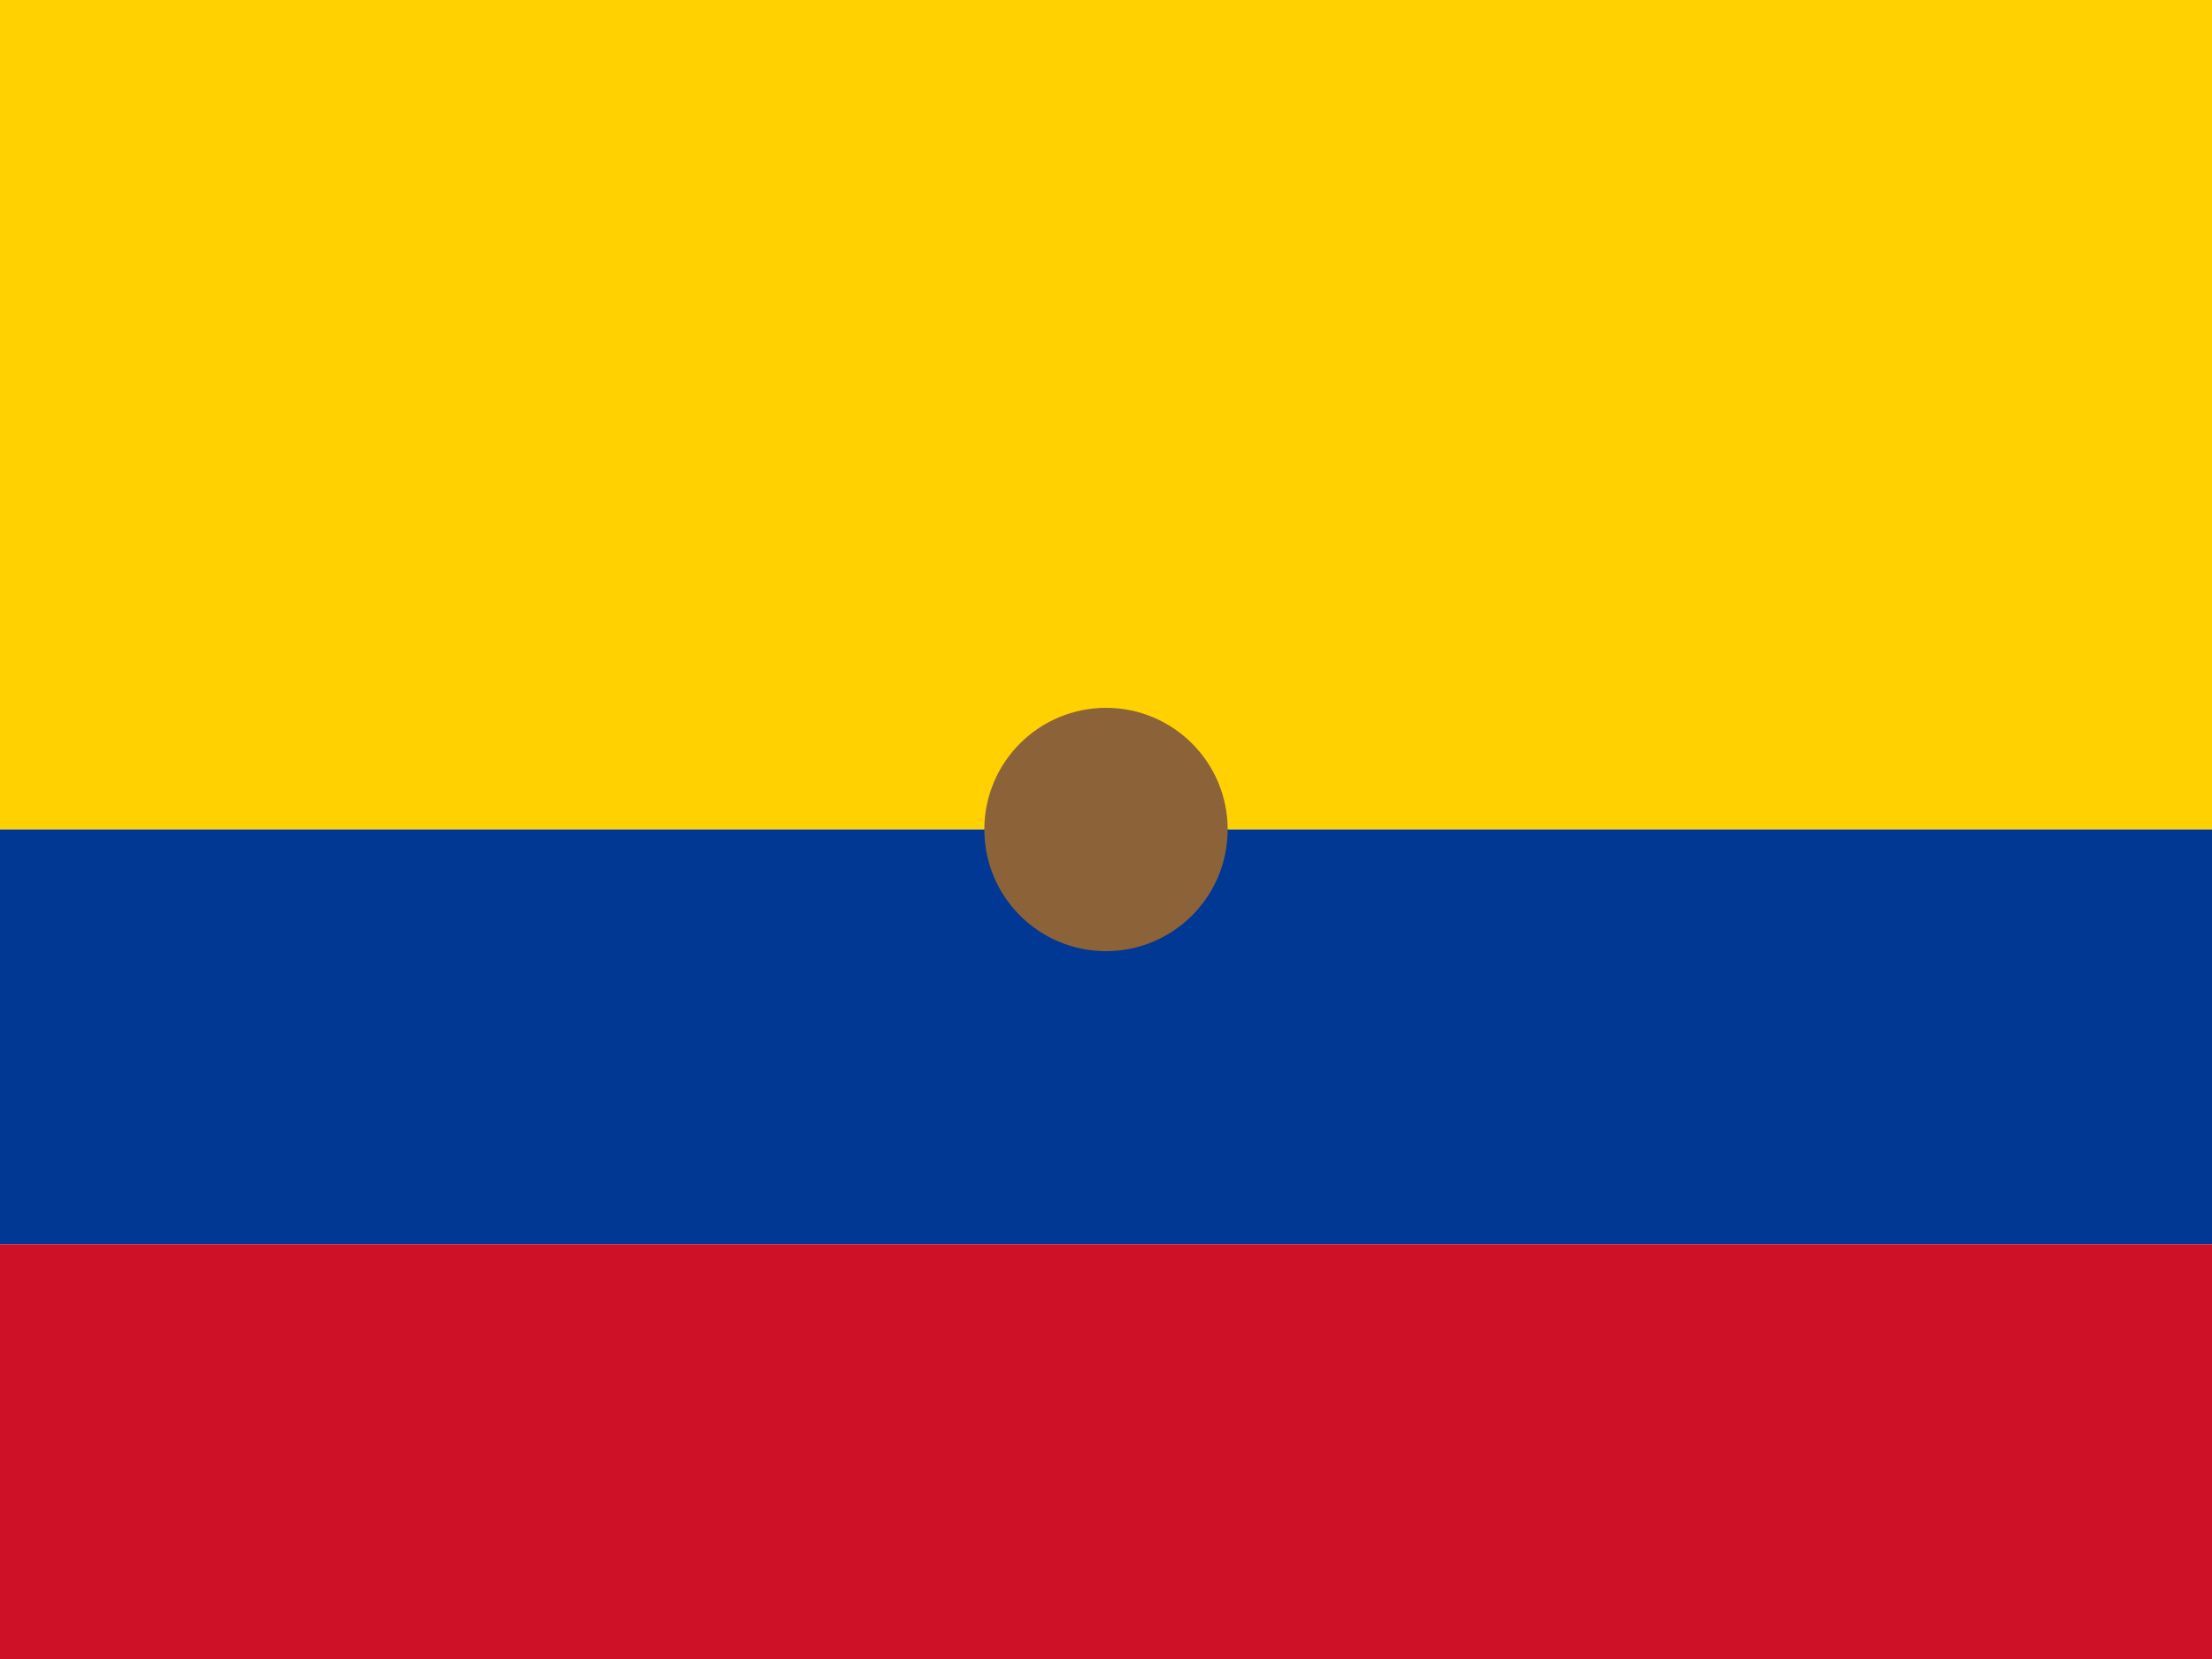
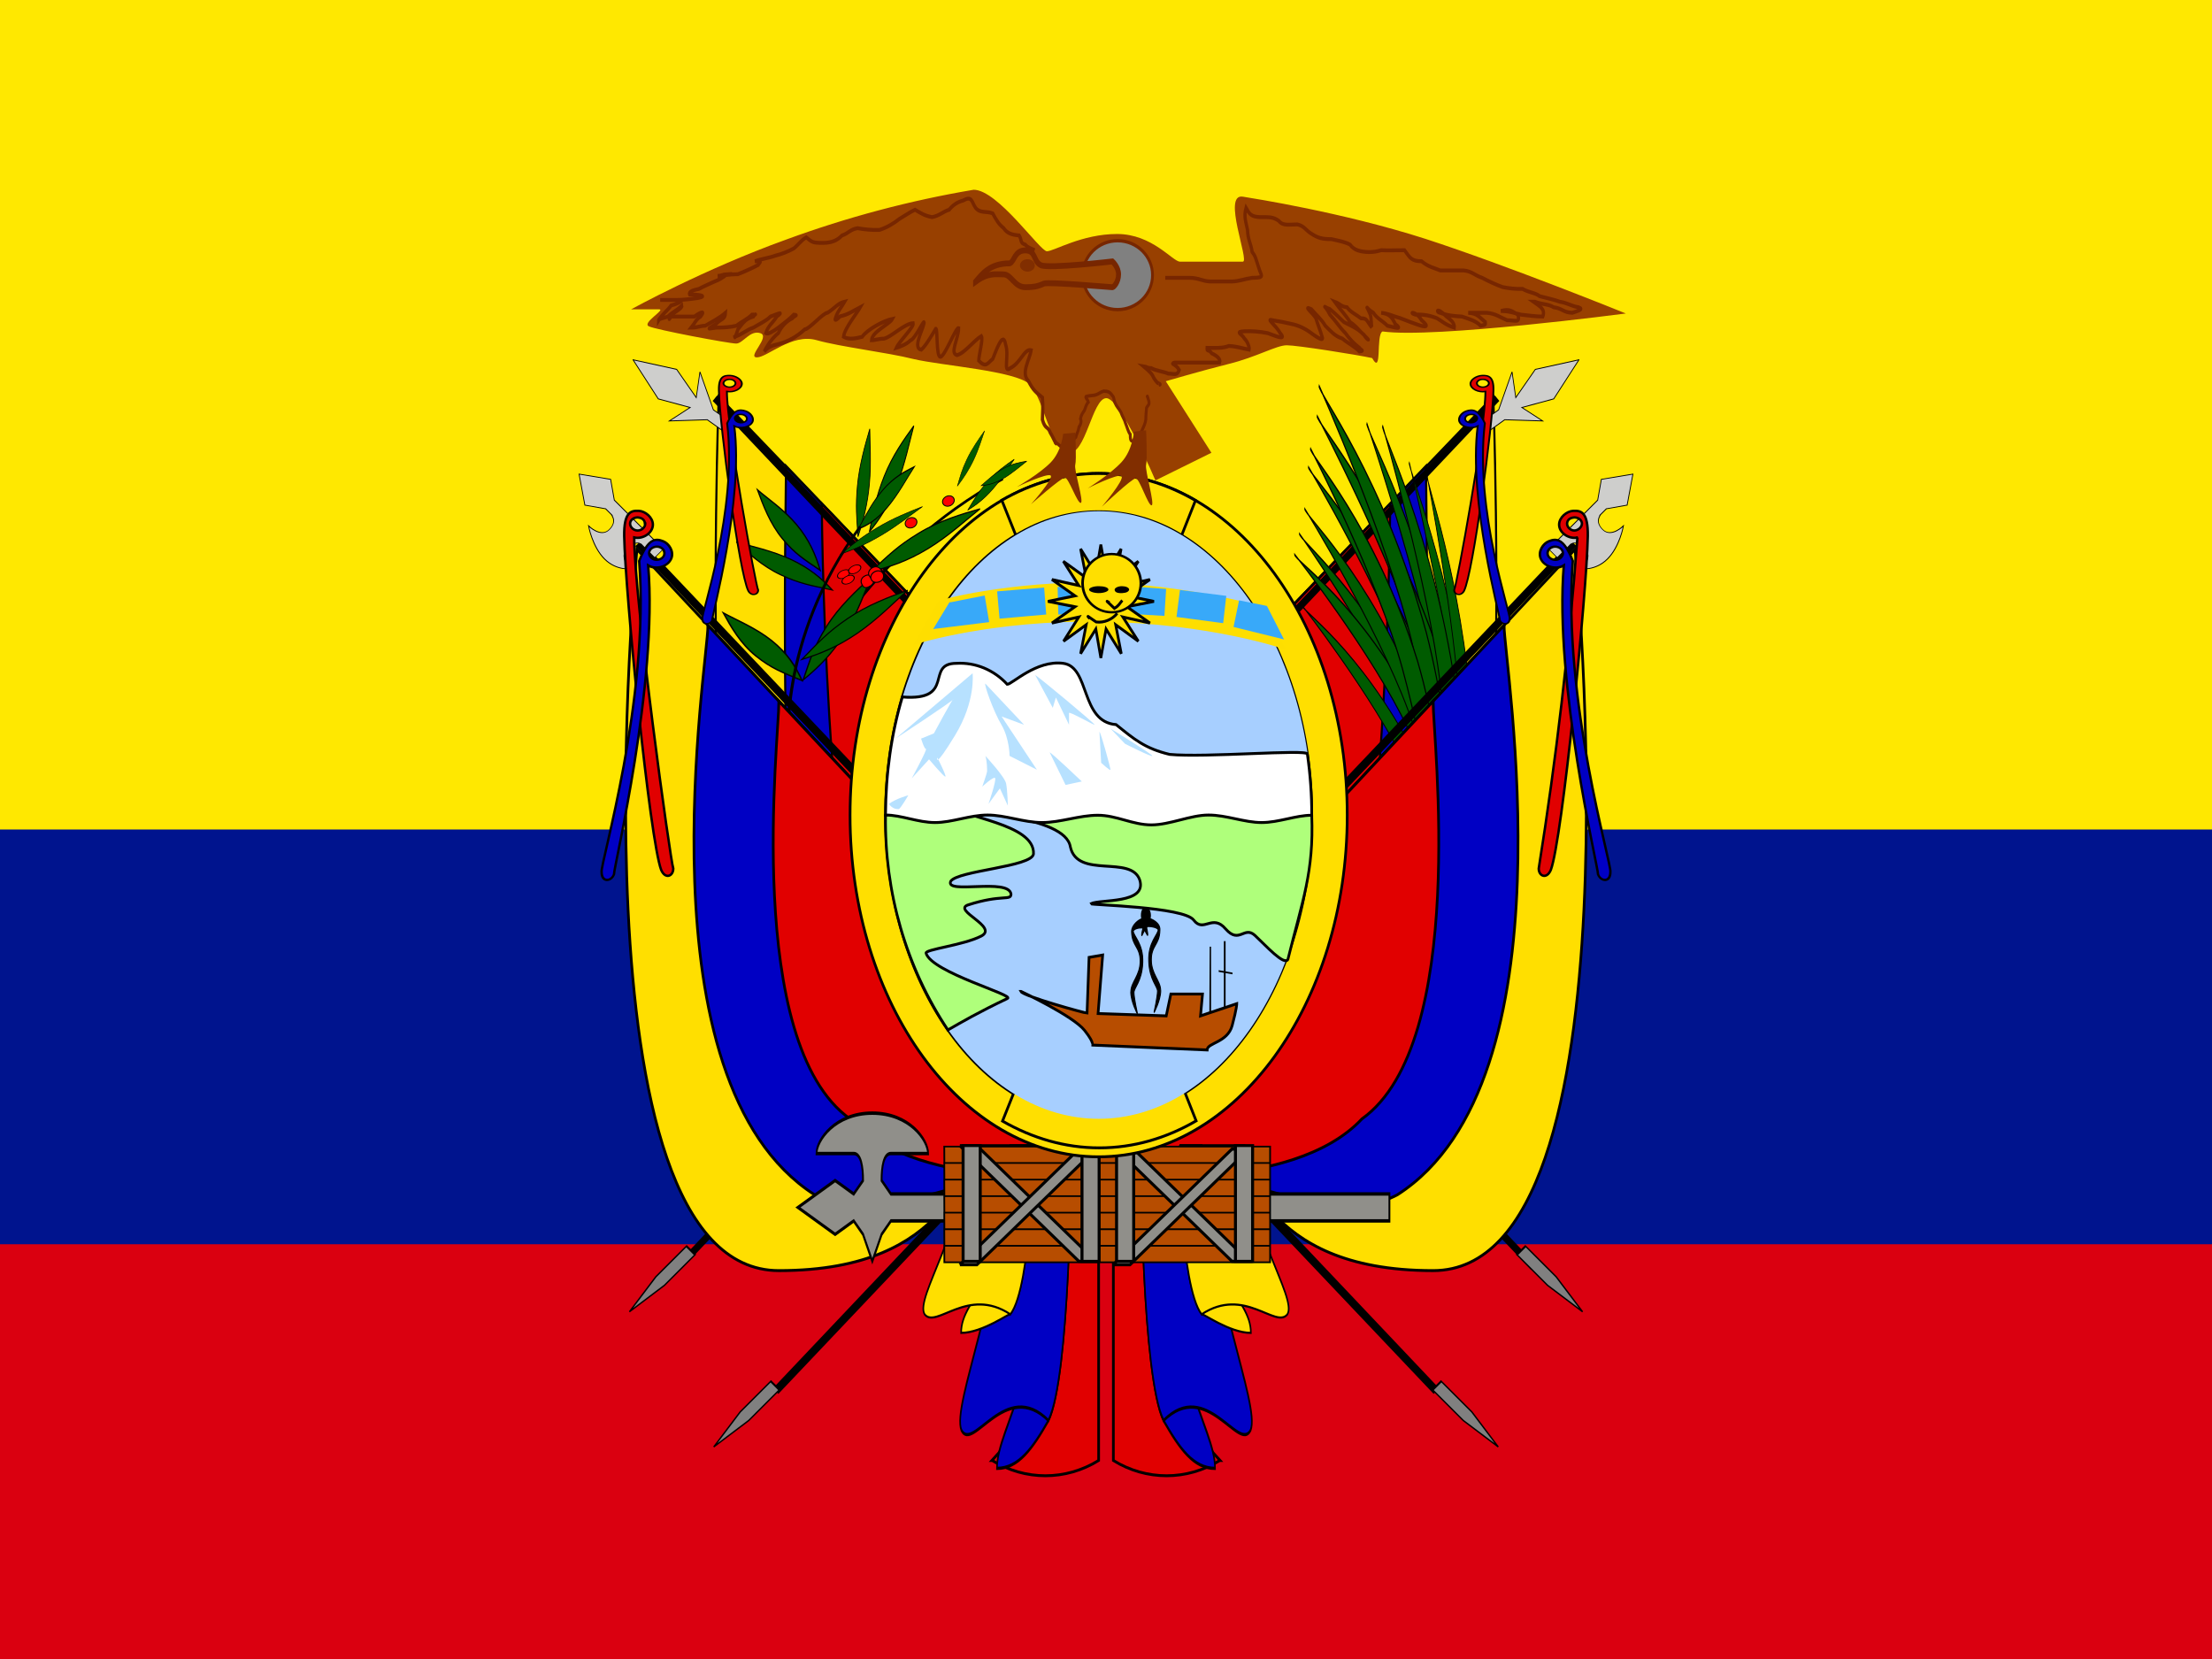
- <svg xmlns="http://www.w3.org/2000/svg" viewBox="0 0 4 3">
-   <path fill="#ffd100" d="M0 0h4v1.5H0z" />
-   <path fill="#003893" d="M0 1.5h4v.75H0z" />
-   <path fill="#ce1126" d="M0 2.25h4v.75H0z" />
-   <circle cx="2" cy="1.5" r=".22" fill="#8c6239" />
+ <svg xmlns="http://www.w3.org/2000/svg" id="flag-icons-ec" viewBox="0 0 640 480">
+   <g fill-rule="evenodd" stroke-width="1pt">
+     <path fill="#ffe800" d="M0 0h640v480H0z" />
+     <path fill="#00148e" d="M0 240h640v240H0z" />
+     <path fill="#da0010" d="M0 360h640v120H0z" />
+   </g>
+   <g fill-rule="evenodd">
+     <path d="M269.6 290.8 197 367.3l-1.2-1.6 72.4-76.5 1.2 1.6zm50.4 12.5-94.8 100-1.6-1.6 94.7-100z" />
+     <path fill="gray" stroke="#000" stroke-width="4.1" d="M478.4 60.2v88.6l17.7 88.6 17.7-88.6V60.2z" transform="matrix(-.07 -.07 -.1 .1 265 429.6)" />
+     <path fill="gray" stroke="#000" stroke-width="4.1" d="M478.4 60.2v88.6l17.7 88.6 17.7-88.6V60.2z" transform="matrix(-.07 -.07 -.1 .1 240.6 390.5)" />
+   </g>
+   <path fill="#ffdf00" fill-rule="evenodd" stroke="#000" stroke-width="1pt" d="M301.2 272.8s-17.7 336.6 53.1 336.6S460.6 574 460.6 574l-.8-185z" transform="matrix(.45 0 0 .64 72.4 -59.8)" />
+   <path fill="#0000c4" fill-rule="evenodd" stroke="#000" stroke-width="1pt" d="M344.5 304.2c0 17.7-7.9 269.8 27.5 269.8s88.6-17.7 88.6-17.7l-.8-167.3z" transform="matrix(.45 0 0 .64 72.4 -59.8)" />
+   <path fill="#e10000" fill-rule="evenodd" stroke="#000" stroke-width="1pt" d="M367.5 321.2c0 17.7 4.5 217.4 40 217.4h53.1l-.8-149.6z" transform="matrix(.45 0 0 .64 72.4 -59.8)" />
+   <path fill-rule="evenodd" d="m206.2 116 72.4 76.5 1.3-1.6-72.4-76.5z" />
+   <path fill="#ffdf00" fill-rule="evenodd" stroke="#000" stroke-width="1pt" d="M301.2 272.8S265.8 609.4 372 609.4c88.5 0 88.5-53.1 106.2-53.1l-17.7-124z" transform="matrix(.58 0 0 .62 9.6 -10.2)" />
+   <g stroke="#000">
+     <path fill="none" stroke-width="2.3" d="M269.6 155.2c1.1 0 28.3-94 119-147.2" transform="matrix(.4 -.03 -.05 .35 135.1 147.4)" />
+     <path fill="#005b00" fill-rule="evenodd" stroke-width="1pt" d="M421.4-20.3c0 18.1-4.6 31.7-11.4 45.3-5.6-18.1-9-27.2-9-45.3s6.8-35.1 12.4-48.7c2.3 12.4 8 30.5 8 48.7z" transform="matrix(.14 -.22 .3 .14 175.9 257.4)" />
+     <path fill="red" fill-rule="evenodd" stroke-width="1pt" d="M454.2-169.3c0 4-3.8 7.4-8.5 7.4s-8.5-3.3-8.5-7.4 3.8-7.3 8.5-7.3 8.5 3.3 8.5 7.3z" transform="matrix(.18 -.1 .1 .17 177.6 256.7)" />
+     <path fill="#005b00" fill-rule="evenodd" stroke-width="1pt" d="M421.4-20.3c0 18.1-4.6 31.7-11.4 45.3-5.6-18.1-9-27.2-9-45.3s6.8-35.1 12.4-48.7c2.3 12.4 8 30.5 8 48.7z" transform="matrix(.18 .12 -.13 .33 181 96.4)" />
+     <path fill="#005b00" fill-rule="evenodd" stroke-width="1pt" d="M421.4-20.3c0 18.1-4.6 31.7-11.4 45.3-5.6-18.1-9-27.2-9-45.3s6.8-35.1 12.4-48.7c2.3 12.4 8 30.5 8 48.7z" transform="matrix(.17 -.03 -.03 .33 179.3 159.3)" />
+     <path fill="#005b00" fill-rule="evenodd" stroke-width="1pt" d="M421.4-20.3c0 18.1-4.6 31.7-11.4 45.3-5.6-18.1-9-27.2-9-45.3s6.8-35.1 12.4-48.7c2.3 12.4 8 30.5 8 48.7z" transform="matrix(.06 .25 -.17 .2 228 45.5)" />
+     <path fill="#005b00" fill-rule="evenodd" stroke-width="1pt" d="M421.4-20.3c0 18.1-4.6 31.7-11.4 45.3-5.6-18.1-9-27.2-9-45.3s6.8-35.1 12.4-48.7c2.3 12.4 8 30.5 8 48.7z" transform="matrix(.2 -.2 .2 .24 150.3 241)" />
+     <path fill="#005b00" fill-rule="evenodd" stroke-width="1pt" d="M421.4-20.3c0 18.1-4.6 31.7-11.4 45.3-5.6-18.1-9-27.2-9-45.3s6.8-35.1 12.4-48.7c2.3 12.4 8 30.5 8 48.7z" transform="matrix(.22 -.22 .25 .2 135.6 282.1)" />
+     <path fill="#005b00" fill-rule="evenodd" stroke-width="1pt" d="M421.4-20.3c0 18.1-4.6 31.7-11.4 45.3-5.6-18.1-9-27.2-9-45.3s6.8-35.1 12.4-48.7c2.3 12.4 8 30.5 8 48.7z" transform="matrix(.26 .1 -.2 .32 130.8 147.7)" />
+     <path fill="#005b00" fill-rule="evenodd" stroke-width="1pt" d="M421.4-20.3c0 18.1-4.6 31.7-11.4 45.3-5.6-18.1-9-27.2-9-45.3s6.8-35.1 12.4-48.7c2.3 12.4 8 30.5 8 48.7z" transform="matrix(.15 .2 -.32 .22 178.5 103.3)" />
+     <path fill="#005b00" fill-rule="evenodd" stroke-width="1pt" d="M421.4-20.3c0 18.1-4.6 31.7-11.4 45.3-5.6-18.1-9-27.2-9-45.3s6.8-35.1 12.4-48.7c2.3 12.4 8 30.5 8 48.7z" transform="matrix(.08 .1 -.14 .16 250.7 102.6)" />
+     <path fill="#005b00" fill-rule="evenodd" stroke-width="1pt" d="M421.4-20.3c0 18.1-4.6 31.7-11.4 45.3-5.6-18.1-9-27.2-9-45.3s6.8-35.1 12.4-48.7c2.3 12.4 8 30.5 8 48.7z" transform="matrix(.1 0 -.08 .17 238 136.4)" />
+     <path fill="#005b00" fill-rule="evenodd" stroke-width="1pt" d="M421.4-20.3c0 18.1-4.6 31.7-11.4 45.3-5.6-18.1-9-27.2-9-45.3s6.8-35.1 12.4-48.7c2.3 12.4 8 30.5 8 48.7z" transform="matrix(0 .14 -.14 .08 287.4 81.1)" />
+     <path fill="#005b00" fill-rule="evenodd" stroke-width="1pt" d="M421.4-20.3c0 18.1-4.6 31.7-11.4 45.3-5.6-18.1-9-27.2-9-45.3s6.8-35.1 12.4-48.7c2.3 12.4 8 30.5 8 48.7z" transform="matrix(.07 .1 -.25 .15 220.7 115.6)" />
+     <path fill="#005b00" fill-rule="evenodd" stroke-width="1pt" d="M421.4-20.3c0 18.1-4.6 31.7-11.4 45.3-5.6-18.1-9-27.2-9-45.3s6.8-35.1 12.4-48.7c2.3 12.4 8 30.5 8 48.7z" transform="matrix(.13 .22 -.33 .2 207 70.1)" />
+     <path fill="none" stroke-width="2.4" d="M269.6 155.2c1.1 0 28.3-94 119-147.2" transform="matrix(.35 -.2 .14 .28 111.8 227.8)" />
+     <path fill="red" fill-rule="evenodd" stroke-width="1pt" d="M454.2-169.3c0 4-3.8 7.4-8.5 7.4s-8.5-3.3-8.5-7.4 3.8-7.3 8.5-7.3 8.5 3.3 8.5 7.3z" transform="matrix(.18 -.1 .1 .17 200.3 224.6)" />
+     <path fill="red" fill-rule="evenodd" stroke-width="1pt" d="M454.2-169.3c0 4-3.8 7.4-8.5 7.4s-8.5-3.3-8.5-7.4 3.8-7.3 8.5-7.3 8.5 3.3 8.5 7.3z" transform="matrix(.18 -.1 .1 .17 211.1 218.3)" />
+     <path fill="red" fill-rule="evenodd" stroke-width="1pt" d="M454.2-169.3c0 4-3.8 7.4-8.5 7.4s-8.5-3.3-8.5-7.4 3.8-7.3 8.5-7.3 8.5 3.3 8.5 7.3z" transform="matrix(.2 -.1 .07 .13 166.8 232.7)" />
+     <path fill="red" fill-rule="evenodd" stroke-width="1pt" d="M454.2-169.3c0 4-3.8 7.4-8.5 7.4s-8.5-3.3-8.5-7.4 3.8-7.3 8.5-7.3 8.5 3.3 8.5 7.3z" transform="matrix(.2 -.1 .07 .13 170 231.3)" />
+     <path fill="red" fill-rule="evenodd" stroke-width="1pt" d="M454.2-169.3c0 4-3.8 7.4-8.5 7.4s-8.5-3.3-8.5-7.4 3.8-7.3 8.5-7.3 8.5 3.3 8.5 7.3z" transform="matrix(.2 -.1 .07 .13 168.1 234.3)" />
+     <path fill="red" fill-rule="evenodd" stroke-width=".3" d="M252.7 167.3q.5 1.4-1 2.3c-1.5.9-2 .2-2.4-.7s0-1.8 1-2.3 2-.2 2.3.7z" />
+     <path fill="red" fill-rule="evenodd" stroke-width=".3" d="M255 164.9q.5 1.4-1 2.3c-1.5.9-2 .2-2.5-.6s0-1.9 1-2.4 2-.1 2.4.7z" />
+     <path fill="red" fill-rule="evenodd" stroke-width=".3" d="M255.5 166c.4.8 0 1.9-1 2.3s-2 .2-2.4-.6 0-1.8 1-2.3 2-.2 2.4.6z" />
+   </g>
+   <path fill="#0000c4" fill-rule="evenodd" stroke="#000" stroke-width="1pt" d="M336.6 308.3c0 17.7-35.4 212.6 53.2 265.7 35.4 17.7 88.5-17.7 88.5 0l-17.7-141.7z" transform="matrix(.58 0 0 .62 9.6 -10.2)" />
+   <path fill="#e10000" fill-rule="evenodd" stroke="#000" stroke-width="1pt" d="M372 343.7c0 17.7-17.7 159.4 35.5 194.9 35.4 35.4 124 25.8 124 25.8l-70.9-132.1z" transform="matrix(.58 0 0 .62 9.6 -10.2)" />
+   <path fill-rule="evenodd" d="m183.8 158 94.8 100 1.7-1.6-94.8-99.9z" />
+   <path fill="#cececc" fill-rule="evenodd" stroke="#000" stroke-width="1pt" d="m460.6 184.3 17.7 35.4v17.7c-.8-1.3 0 17.7-17.7 17.7S443 219.7 443 219.7s-17.7 35.4-17.7 70.9 17.7 53.1 17.7 53.1-2.6-36.7 17.7-35.4c20.4 1.2 17.7 17.7 17.7 17.7v35.4h17.8V219.7l17.7-35.4-27.2-53.2-26 53.1z" transform="matrix(.14 -.14 .1 .1 86.3 192.2)" />
+   <path fill="#cececc" fill-rule="evenodd" stroke="#000" stroke-width="1pt" d="m557.8 95.7-26.3 70.8 17.7 53.2-35.4-17.7 35.4 53.1v35.5H567V255l35.5-53.1-35.5 17.7 17.8-53.2-26.9-70.8z" transform="matrix(.1 -.16 .14 .1 114 183.8)" />
+   <path fill="#e10000" fill-rule="evenodd" stroke="#000" stroke-width="1pt" d="M422.5 137c0 2-2 3.7-4.3 3.7s-4.4-1.7-4.4-3.7 2-3.8 4.4-3.8 4.3 1.7 4.3 3.8zm-6.2 7.9c0 35.8 20.9 187.8 22.6 191.5.1 4.5-4.8 6.4-7.1.9-6.6-17.4-20.8-160-21.3-193.3-.3-13.7 3.7-14.8 8.3-14.5 3.7.2 8.3 3.7 8.3 7.9 0 5-5.8 8.7-10.8 7.5z" transform="matrix(.4 0 0 .3 43.8 69.8)" />
+   <path fill="#0000c4" fill-rule="evenodd" stroke="#000" stroke-width="1pt" d="M422.5 137c0 2-2 3.7-4.3 3.7s-4.4-1.7-4.4-3.7 2-3.8 4.4-3.8 4.3 1.7 4.3 3.8zm-6.2 7.9c31.5 61.4 48.7 166.7 50.4 170.5.1 4.4-4.8 6.4-7.1.8-2.5-3.3-12.7-100.2-49.1-172.2-.3-13.7 3.7-14.8 8.3-14.5 3.7.2 8.3 3.7 8.3 7.9 0 5-5.8 8.7-10.8 7.5z" transform="matrix(.38 .1 -.15 .3 76 38.2)" />
+   <path fill="#e10000" fill-rule="evenodd" stroke="#000" stroke-width=".7" d="M186.7 151.5c0 1-1 2-2.2 2s-2.2-1-2.2-2 1-1.8 2.2-1.8q2 .2 2.1 1.8zm-3.2 4c0 17.9 10.5 93.9 11.3 95.8 0 2.2-2.3 3.2-3.5.4-3.3-8.7-10.4-80-10.7-96.6-.1-6.9 1.9-7.4 4.2-7.3 1.9.1 4.1 1.9 4.1 4 0 2.4-2.9 4.3-5.4 3.7z" />
+   <path fill="#0000c4" fill-rule="evenodd" stroke="#000" stroke-width="1pt" d="M422.5 137c0 2-2 3.7-4.3 3.7s-4.4-1.7-4.4-3.7 2-3.8 4.4-3.8 4.3 1.7 4.3 3.8zm-6.2 7.9c31.5 61.4 48.7 166.7 50.4 170.5.1 4.4-4.8 6.4-7.1.8-2.5-3.3-12.7-100.2-49.1-172.2-.3-13.7 3.7-14.8 8.3-14.5 3.7.2 8.3 3.7 8.3 7.9 0 5-5.8 8.7-10.8 7.5z" transform="matrix(.48 .15 -.2 .48 16.7 31.6)" />
+   <g fill-rule="evenodd">
+     <path d="m370.4 290.8 72.5 76.5 1.3-1.6-72.5-76.5zM320 303.3l94.8 100 1.6-1.6-94.7-100z" />
+     <path fill="gray" stroke="#000" stroke-width="4.1" d="M478.4 60.2v88.6l17.7 88.6 17.7-88.6V60.2z" transform="matrix(.07 -.07 .1 .1 375 429.6)" />
+     <path fill="gray" stroke="#000" stroke-width="4.1" d="M478.4 60.2v88.6l17.7 88.6 17.7-88.6V60.2z" transform="matrix(.07 -.07 .1 .1 399.4 390.5)" />
+   </g>
+   <g fill-rule="evenodd" stroke-width="1pt">
+     <path fill="#ffdf00" stroke="#000" d="M301.2 272.8s-17.7 336.6 53.1 336.6S460.6 574 460.6 574l-.8-185z" transform="matrix(-.45 0 0 .64 567.6 -59.8)" />
+     <path fill="#0000c4" stroke="#000" d="M344.5 304.2c0 17.7-7.9 269.8 27.5 269.8s88.6-17.7 88.6-17.7l-.8-167.3z" transform="matrix(-.45 0 0 .64 567.6 -59.8)" />
+     <path fill="#e10000" stroke="#000" d="M367.5 321.2c0 17.7 4.5 217.4 40 217.4h53.1l-.8-149.6z" transform="matrix(-.45 0 0 .64 567.6 -59.8)" />
+     <path d="m433.8 116-72.4 76.5-1.3-1.6 72.4-76.5z" />
+     <g fill="#005b00" stroke="#000">
+       <path d="M428.2-17s81.5 90.7 111 154.1c29.4 63.5 54.4 156.3 54.4 156.3s2.2-86-36.3-163C505.2 32.8 425.9-12.5 428.2-17z" transform="matrix(.16 -.07 .08 .35 309.5 211)" />
+       <path d="M428.2-17s81.5 90.7 111 154.1c29.4 63.5 54.4 156.3 54.4 156.3s2.2-86-36.3-163C505.2 32.8 425.9-12.5 428.2-17z" transform="matrix(.2 -.05 .07 .4 291.5 182.6)" />
+       <path d="M428.2-17s81.5 90.7 111 154.1c29.4 63.5 54.4 156.3 54.4 156.3s2.2-86-36.3-163C505.2 32.8 425.9-12.5 428.2-17z" transform="matrix(.23 .14 -.03 .4 296.5 69.4)" />
+       <path d="M428.2-17s81.5 90.7 111 154.1c29.4 63.5 54.4 156.3 54.4 156.3s2.2-86-36.3-163C505.2 32.8 425.9-12.5 428.2-17z" transform="matrix(.25 .03 .02 .44 274.4 115)" />
+       <path d="M428.2-17s81.5 90.7 111 154.1c29.4 63.5 54.4 156.3 54.4 156.3s2.2-86-36.3-163C505.2 32.8 425.9-12.5 428.2-17z" transform="matrix(.18 .17 -.04 .35 330 67)" />
+       <path d="M428.2-17s81.5 90.7 111 154.1c29.4 63.5 54.4 156.3 54.4 156.3s2.2-86-36.3-163C505.2 32.8 425.9-12.5 428.2-17z" transform="matrix(.23 0 .03 .4 280.6 141.9)" />
+       <path d="M428.2-17s81.5 90.7 111 154.1c29.4 63.5 54.4 156.3 54.4 156.3s2.2-86-36.3-163C505.2 32.8 425.9-12.5 428.2-17z" transform="matrix(.2 -.07 .07 .38 290.1 196.8)" />
+       <path d="M428.2-17s81.5 90.7 111 154.1c29.4 63.5 54.4 156.3 54.4 156.3s2.2-86-36.3-163C505.2 32.8 425.9-12.5 428.2-17z" transform="matrix(.2 -.03 .05 .4 292.7 166.8)" />
+       <path d="M428.2-17s81.5 90.7 111 154.1c29.4 63.5 54.4 156.3 54.4 156.3s2.2-86-36.3-163C505.2 32.8 425.9-12.5 428.2-17z" transform="matrix(.22 .15 -.05 .38 305 65.5)" />
+       <path d="M428.2-17s81.5 90.7 111 154.1c29.4 63.5 54.4 156.3 54.4 156.3s2.2-86-36.3-163C505.2 32.8 425.9-12.5 428.2-17z" transform="matrix(.24 .05 0 .44 278.9 97.7)" />
+       <path d="M428.2-17s81.5 90.7 111 154.1c29.4 63.5 54.4 156.3 54.4 156.3s2.2-86-36.3-163C505.2 32.8 425.9-12.5 428.2-17z" transform="matrix(.17 .17 -.06 .33 339 70)" />
+       <path d="M428.2-17s81.5 90.7 111 154.1c29.4 63.5 54.4 156.3 54.4 156.3s2.2-86-36.3-163C505.2 32.8 425.9-12.5 428.2-17z" transform="matrix(.24 .02 0 .4 276.4 128)" />
+     </g>
+     <path fill="#ffdf00" stroke="#000" d="M301.2 272.8S265.8 609.4 372 609.4c88.5 0 88.5-53.1 106.2-53.1l-17.7-124z" transform="matrix(-.58 0 0 .62 630.4 -10.2)" />
+     <path fill="#0000c4" stroke="#000" d="M336.6 308.3c0 17.7-35.4 212.6 53.2 265.7 35.4 17.7 88.5-17.7 88.5 0l-17.7-141.7z" transform="matrix(-.58 0 0 .62 630.4 -10.2)" />
+     <path fill="#e10000" stroke="#000" d="M372 343.7c0 17.7-17.7 159.4 35.5 194.9 35.4 35.4 124 25.8 124 25.8l-70.9-132.1z" transform="matrix(-.58 0 0 .62 630.4 -10.2)" />
+     <path d="m456.2 158-94.8 100-1.7-1.6 94.8-99.9z" />
+     <path fill="#cececc" stroke="#000" d="m460.6 184.3 17.7 35.4v17.7c-.8-1.3 0 17.7-17.7 17.7S443 219.7 443 219.7s-17.7 35.4-17.7 70.9 17.7 53.1 17.7 53.1-2.6-36.7 17.7-35.4c20.4 1.2 17.7 17.7 17.7 17.7v35.4h17.8V219.7l17.7-35.4-27.2-53.2-26 53.1z" transform="matrix(-.14 -.14 -.1 .1 553.7 192.2)" />
+     <path fill="#cececc" stroke="#000" d="m557.8 95.7-26.3 70.8 17.7 53.2-35.4-17.7 35.4 53.1v35.5H567V255l35.5-53.1-35.5 17.7 17.8-53.2-26.9-70.8z" transform="matrix(-.1 -.16 -.14 .1 526 183.8)" />
+     <path fill="#e10000" stroke="#000" d="M422.5 137c0 2-2 3.7-4.3 3.7s-4.4-1.7-4.4-3.7 2-3.8 4.4-3.8 4.3 1.7 4.3 3.8zm-6.2 7.9c0 35.8 20.9 187.8 22.6 191.5.1 4.5-4.8 6.4-7.1.9-6.6-17.4-20.8-160-21.3-193.3-.3-13.7 3.7-14.8 8.3-14.5 3.7.2 8.3 3.7 8.3 7.9 0 5-5.8 8.7-10.8 7.5z" transform="matrix(-.4 0 0 .3 596.3 69.8)" />
+     <path fill="#0000c4" stroke="#000" d="M422.5 137c0 2-2 3.7-4.3 3.7s-4.4-1.7-4.4-3.7 2-3.8 4.4-3.8 4.3 1.7 4.3 3.8zm-6.2 7.9c31.5 61.4 48.7 166.7 50.4 170.5.1 4.4-4.8 6.4-7.1.8-2.5-3.3-12.7-100.2-49.1-172.2-.3-13.7 3.7-14.8 8.3-14.5 3.7.2 8.3 3.7 8.3 7.9 0 5-5.8 8.7-10.8 7.5z" transform="matrix(-.38 .1 .15 .3 564 38.2)" />
+     <path fill="#e10000" stroke="#000" stroke-width=".7" d="M453.4 151.5c0 1 1 2 2.1 2s2.2-1 2.2-2-1-1.8-2.2-1.8q-2 .2-2.1 1.8zm3 4a1152 1152 0 0 1-11.2 95.8c0 2.2 2.3 3.2 3.5.4 3.3-8.7 10.4-80 10.7-96.6.1-6.9-1.9-7.4-4.2-7.3-1.9.1-4.1 1.9-4.1 4 0 2.4 2.9 4.3 5.4 3.7z" />
+     <path fill="#0000c4" stroke="#000" d="M422.5 137c0 2-2 3.7-4.3 3.7s-4.4-1.7-4.4-3.7 2-3.8 4.4-3.8 4.3 1.7 4.3 3.8zm-6.2 7.9c31.5 61.4 48.7 166.7 50.4 170.5.1 4.4-4.8 6.4-7.1.8-2.5-3.3-12.7-100.2-49.1-172.2-.3-13.7 3.7-14.8 8.3-14.5 3.7.2 8.3 3.7 8.3 7.9 0 5-5.8 8.7-10.8 7.5z" transform="matrix(-.48 .15 .2 .48 623.3 31.6)" />
+   </g>
+   <g fill-rule="evenodd" stroke="#000" stroke-width="1pt">
+     <path fill="#e10000" d="M478.4 698a53 53 0 0 0 53.1 0V556.3h-35.4c17.7 53.1 17.7 106.3-17.8 141.7z" transform="matrix(.58 0 0 .62 9.6 -10.2)" />
+     <path fill="#0000c4" d="M513.8 609.5c0 88.5-42.5 108.2-42.5 126 17.7 0 29.5-8.3 42.5-19.7 17.7-17.8 19.4-107.7 17.7-106.3z" transform="matrix(.35 0 0 .7 123.5 -90)" />
+     <path fill="#0000c4" d="M478.4 609.5c-.9 51.7-44.8 99.6-36.5 110.2 9.4 9.5 36.5-21.7 71.9-4 17.7-17.7 19.4-107.6 17.7-106.3z" transform="matrix(.35 0 0 .7 123.5 -90)" />
+     <path fill="#ffdf00" d="M513.8 609.5c0 88.5-40.7 94.4-40.7 118 17.7 0 40.6-12.9 40.7-11.7 17.7-17.8 19.4-107.7 17.7-106.3z" transform="matrix(.35 0 0 .46 112.5 51)" />
+     <path fill="#ffdf00" d="M478.4 609.5c-.9 51.7-43.8 95.7-35.5 106.3 9.5 9.4 35.5-17.8 70.9 0 17.7-17.8 19.4-107.7 17.7-106.3z" transform="matrix(.35 0 0 .46 112.5 51)" />
+     <path fill="#e10000" d="M478.4 698a53 53 0 0 0 53.1 0V556.3h-35.4c17.7 53.1 17.7 106.3-17.8 141.7z" transform="matrix(-.58 0 0 .62 630.4 -10.2)" />
+     <path fill="#0000c4" d="M513.8 609.5c0 88.5-42.5 108.2-42.5 126 17.7 0 29.5-8.3 42.5-19.7 17.7-17.8 19.4-107.7 17.7-106.3z" transform="matrix(-.35 0 0 .7 516.5 -90)" />
+     <path fill="#0000c4" d="M478.4 609.5c-.9 51.7-44.8 99.6-36.5 110.2 9.4 9.5 36.5-21.7 71.9-4 17.7-17.7 19.4-107.6 17.7-106.3z" transform="matrix(-.35 0 0 .7 516.5 -90)" />
+     <path fill="#ffdf00" d="M513.8 609.5c0 88.5-40.7 94.4-40.7 118 17.7 0 40.6-12.9 40.7-11.7 17.7-17.8 19.4-107.7 17.7-106.3z" transform="matrix(-.35 0 0 .46 527.5 51)" />
+     <path fill="#ffdf00" d="M478.4 609.5c-.9 51.7-43.8 95.7-35.5 106.3 9.5 9.4 35.5-17.8 70.9 0 17.7-17.8 19.4-107.7 17.7-106.3z" transform="matrix(-.35 0 0 .46 527.5 51)" />
+   </g>
+   <g fill-rule="evenodd" stroke="#000">
+     <path fill="#908f8a" stroke-width="4.5" d="m198.6 78-89.7 35.4 89.7 35.4 44.8-17.7 22.4 17.7 22.4 35.4 22.5-35.4 22.4-17.7H1535V95.7H333l-22.4-17.8c0-17.7 4.7-35.4 22.5-35.4h89.6c0-17.7-44.8-53.1-134.5-53.1-89.6 0-134.5 35.4-134.5 53.1h89.7c17.7 0 22.4 17.7 22.4 35.5l-22.4 17.7z" transform="matrix(.12 0 0 .22 217.8 324.4)" />
+     <path fill="#b74d00" stroke-width="1.8" d="M204.3 95.7H541v17.7H204.4zm0-17.8H541v17.8H204.4zm0-17.7H541V78H204.4zm0-17.7H541v17.7H204.4zm0-17.7H541v17.7H204.4zm0-17.8H541v17.8H204.4zm0-17.6H541V7H204.4z" transform="matrix(.28 0 0 .27 216 334.6)" />
+     <path fill="#908f8a" stroke-width="3.3" d="m423.2 60.2 137.8 124h19.7L443 60.3h-19.7z" transform="matrix(.25 0 0 .27 171.9 315.2)" />
+     <path fill="#908f8a" stroke-width="3.3" d="m423.2 60.2 137.8 124h19.7L443 60.3h-19.7z" transform="matrix(.25 0 0 -.27 171.9 382.2)" />
+     <path fill="#908f8a" stroke-width="3.1" d="M425.2 60.2v124h17.7v-124z" transform="matrix(.28 0 0 .27 159.6 315.2)" />
+     <path fill="#908f8a" stroke-width="3.3" d="m423.2 60.2 137.8 124h19.7L443 60.3h-19.7z" transform="matrix(.25 0 0 .27 216.2 315.2)" />
+     <path fill="#908f8a" stroke-width="3.3" d="m423.2 60.2 137.8 124h19.7L443 60.3h-19.7z" transform="matrix(.25 0 0 -.27 216.2 382.2)" />
+     <path fill="#908f8a" stroke-width="3.1" d="M425.2 60.2v124h17.7v-124z" transform="matrix(.28 0 0 .27 238.4 315.2)" />
+     <path fill="#908f8a" stroke-width="3.1" d="M425.2 60.2v124h17.7v-124z" transform="matrix(.28 0 0 .27 204 315.2)" />
+     <path fill="#908f8a" stroke-width="3.1" d="M425.2 60.2v124h17.7v-124z" transform="matrix(.28 0 0 .27 194 315.2)" />
+   </g>
+   <g fill="#ffdf00" fill-rule="evenodd" stroke="#000" stroke-width="1pt">
+     <path d="M655.5 396.9c0 88-55.6 159.4-124 159.4s-124-71.4-124-159.4 55.5-159.5 124-159.5 124 71.4 124 159.4zm-17.7 0c0 78.2-47.6 141.7-106.3 141.7s-106.3-63.5-106.3-141.7c0-78.3 47.6-141.8 106.3-141.8s106.3 63.5 106.3 141.8z" transform="matrix(.58 0 0 .62 9.6 -10.2)" />
+     <path d="M579.8 250c-14.9-8.1-31.2-12.6-48.3-12.6s-33.4 4.5-48.3 12.5l7 16.4a83 83 0 0 1 82.7 0z" transform="matrix(.58 0 0 .62 9.6 -10.2)" />
+     <path d="M579.8 250c-14.9-8.1-31.2-12.6-48.3-12.6s-33.4 4.5-48.3 12.5l7 16.4a83 83 0 0 1 82.7 0z" transform="matrix(.58 0 0 -.62 9.8 479.3)" />
+   </g>
+   <path fill="#a7cfff" fill-rule="evenodd" d="M379.6 235.9c0 48.5-27.7 87.8-61.7 87.8s-61.6-39.3-61.6-87.8 27.6-88 61.6-88 61.7 39.4 61.7 88" />
+   <path fill="#afff7b" fill-rule="evenodd" stroke="#000" stroke-width="1pt" d="M637.8 396.9c1.1 26.6-4.6 39.6-11.9 67.3-1.9 3-11-6.5-16.4-11.2s-7.8 4.2-14.6-3c-6.7-7.4-11 2-16-4.2s-51.3-7-51.3-7.6c4.6-2.2 28.2.2 24.4-11.1-4.3-11.8-31-.4-34.6-15.4-2.5-15-53.6-15.6-57.3-19.2 1.5 5.6 39.8 8 38.9 22.5-.9 6-37.7 7.7-41.3 12.7-3 6.3 29-1.7 30.1 6 0 3.2-4.7 0-21.3 5-8.4 2.5 15.4 10.3 6.4 14.6s-28.3 6.2-27.5 8c3 9 44.7 19.6 40.6 21.1-14.8 6.6-22.6 10.9-29.7 14.7a168 168 0 0 1-31.1-100.2c31.7-11.4 25-13.8 83.6-13.8s78 2.3 129 13.8z" transform="matrix(.58 0 0 .62 9.6 -10.2)" />
+   <path fill="#fff" fill-rule="evenodd" stroke="#000" stroke-width="1pt" d="M637.8 396.9c-8 0-16.4 3.4-25 3.4s-17.5-3.5-26.5-3.5-19.3 4.6-28.5 4.6c-9.3 0-17.4-4.5-26.7-4.5s-18.6 3.4-27.8 3.4-18.3-3.5-27.2-3.5-17.7 3.5-26.2 3.5-16.8-3.5-24.7-3.5q.2-29.4 8.4-55.1c27 2 11-15.7 27-15.7a33 33 0 0 1 25.3 9.8c2.4 0 14.4-11.4 27.9-9.8s8.5 27.3 26.4 28.6c9 6.8 14.3 11.1 26.7 13.9 17.7 1.6 68.4-2.5 68.7-.2a188 188 0 0 1 2.2 28.6z" transform="matrix(.58 0 0 .62 9.6 -10.2)" />
+   <path fill-rule="evenodd" stroke="#000" stroke-width="1pt" d="M549.9 474c0-5.7 13.5-9.5 13.5-18.6s-12-9.3-12.4-17.8c-.2-3.5 10.3-7 14.9-7.4s8.5 7.4 8.5 9.1-4.7-4.2-8.6-4.3-12.3.6-12.3 2.3c0 3.4 14.8 7.6 13.7 19-1.1 11.2-12.7 14.6-12.7 18s5 12.8 5 12.8-9.7-7.5-9.7-13.2z" transform="matrix(.2 0 0 .48 217.2 59.5)" />
+   <path fill-rule="evenodd" stroke="#000" stroke-width="1pt" d="M549.9 474c0-5.7 13.5-9.5 13.5-18.6s-12-9.3-12.4-17.8c-1-4 11.8-6.6 16.4-6.9s10 8 10 9.6-5.4-5.2-9.3-5.3-14.6.6-14.6 2.3c0 3.4 14.8 7.6 13.7 19-1.1 11.2-12.7 14.6-12.7 18s5 12.8 5 12.8-9.7-7.5-9.7-13.2z" transform="matrix(-.2 0 0 .48 445.8 59.1)" />
+   <path fill-rule="evenodd" d="M333 264.9c0 1.3-.7 2.4-1.5 2.4s-1.4-1.1-1.4-2.5.6-2.4 1.4-2.4 1.5 1.1 1.5 2.5m17 9h.4v19.5h-.5zm4.1-1.6h.5V292h-.5z" />
+   <path fill-rule="evenodd" d="M352.6 281.2v-.5l4 .7v.5z" />
+   <path fill="#b74d00" fill-rule="evenodd" stroke="#000" stroke-width="1pt" d="M497.3 478s26 11.4 31.7 18.2 3.4 6.8 3.4 6.8l57.7 2.3c0-3.4 10.2-3.4 12.5-11.4s2.3-10.2 2.3-10.2l-18.1 5.7 1-10.2H572l-2.3 10.2-34-1.1L538 461l-6.8 1.1-1 26c-1.2 0-31.8-7.9-33-10.1z" transform="matrix(.58 0 0 .62 7 -9.5)" />
+   <path fill="#fede00" fill-rule="evenodd" stroke="#fede00" stroke-width="1pt" d="M440.5 316.3s37.7-11.2 92.1-10.4 92.1 12.8 91.3 12.8-10.4-18.4-10.4-18.4-38.4-10.5-81.7-11.3c-43.2-.8-80.9 8-80 8.8z" transform="matrix(.58 0 0 .62 9.6 -10.2)" />
+   <path fill="#38a9f9" fill-rule="evenodd" d="m306 169.8 13.6-.2.2 7.9-13.6.3zm-31.2 4.3L270 182l16.2-2-1.3-7.7-10.1 2zm13.7-3 13.6-1.1.6 7.8-13.5 1.2zm48.9-.7-13.5-1-.5 8 13.5.8zm29.2 5 4.9 9.6-14.6-3.6 1.6-7.7 8 1.6zm-11.8-3-13.4-1.7-1 7.8 13.5 1.8z" />
+   <path fill="#ffdf00" fill-rule="evenodd" stroke="#000" stroke-width="1pt" d="m532.6 323.5-2.5-13.5-7.6 11.5 2.8-13.5-11.3 7.7 7.6-11.3-13.4 2.8 11.5-7.6-13.5-2.5 13.5-2.6-11.5-7.6 13.4 2.8-7.7-11.3 11.4 7.7-2.8-13.5 7.6 11.5 2.5-13.5 2.6 13.5 7.5-11.5-2.7 13.5 11.3-7.7-7.7 11.3 13.5-2.8-11.5 7.6 13.5 2.6-13.5 2.5 11.5 7.6-13.5-2.8 7.7 11.3L540 308l2.8 13.5-7.6-11.5z" transform="matrix(.58 0 0 .62 9.6 -10.2)" />
+   <path fill="#ffdf00" fill-rule="evenodd" stroke="#000" stroke-width="1pt" d="M547 293.9c0 9.3-6.6 16.8-14.8 16.8s-14.8-7.5-14.8-16.8S524 277 532.2 277s14.8 7.6 14.8 17z" transform="matrix(.57 0 0 .5 18.3 21.8)" />
+   <path fill-rule="evenodd" d="M320.7 170.6c0 .5-1.3 1-2.8 1s-2.8-.5-2.8-1 1.2-1 2.8-1 2.8.4 2.8 1m6 0q-.2.9-2 1c-1.8.1-2.2-.5-2.2-1s1-1 2.1-1 2.1.4 2.1 1" />
+   <path fill="none" stroke="#000" stroke-width="1pt" d="m529.4 297.9.8.8c-1.9-2-1-1.2 1.6 3.2 2.4-.5 3.1-1.4 4.8-2.4" transform="matrix(.56 -.18 .17 .6 -26.7 90.6)" />
+   <path fill="none" stroke="#000" stroke-width="1pt" d="m527.8 304.3.8.8c-1.9-2-1-1 3.2 1.6 4 .5 8.1-1.2 10.5-4" transform="matrix(.58 0 0 .62 8.7 -10.2)" />
+   <path fill="#b7e1ff" fill-rule="evenodd" d="M281.4 194.8s1 8-5.1 18-5.1 6.4-5.1 6.4 2.8 5.5 2.3 5.5-4.7-5-4.7-5l-5 5.5s4.6-8.5 4.1-8.5-1.4-3-1.4-3l3.7-1.5s5.6-10.4 5.6-9.9-16.7 11.4-16.7 11.4zm3.7 3c-.5 0 2.3 8 4.7 12 2.3 4 2.3 8.9 2.3 8.9l7.9 4-10.2-15.4 6.5 2.4zm0 20.9s5.6 6 6 8 .5 6.4.5 6.4l-2.3-5-3.3 4.5s2.4-7 1.9-7.5-3.7 2.5-3.7 2.5 1.4-4 1.4-4.4 0-3-.5-4.5m-27.9 13.9c1.9-1.5 5.6-2.5 5.6-2.5s-2.3 4-2.8 4-1.8 0-2.8-1.5m64.1-21.8s12.1 7.4 12.1 7.9-7.9-3.5-7.9-3.5zm-21.8-15.5c1 .5 17.7 14.4 17.2 14.4s-7.4-4-7.4-3.4v3.4l-3.8-7.9-.9 3zm4.2 22.4 4.6 9.4 4.7-1s-8.8-8.4-9.3-8.4m14.4-6 .5 9s2.7 2.5 2.7 2-2.7-10.5-3.2-11" />
+   <path fill="#984000" fill-rule="evenodd" d="M182.6 89.5s21-11.6 44.9-20.2a304 304 0 0 1 54.2-14.4c7 0 19.2 17.8 21.2 17.8s10.1-5 20.3-5 16.1 8 18.2 8h18.2c2 0-6.1-19.8 0-18.8 3 .5 28.8 4.5 52.8 12.2 24 7.8 58 21.6 58 21.6S414.9 98 400 95.9c-2 1 0 13-3 7.7-4.6-1-21.7-3.7-24.7-3.7s-8.7 3.4-16.8 5.4c-8 2-18.2 5-18.2 5l13.2 20.7-16.2 8s-10.1-23.8-14.2-23.8-6 16.8-11.1 15.8-7-15.8-11.1-19.8c-4-3.9-25.4-5.4-33.5-7.3-8-2-21.1-3.5-28.2-5.5s-14.2 5-17.2 5 4-6 1-7-5 3-7 3-23.3-4-25.3-5 5-4.9 3-4.9z" />
+   <path fill="gray" fill-rule="evenodd" stroke="#772600" stroke-width="3.7" d="M463-65c0 21.2-20.6 38.4-45.9 38.4S371.3-43.8 371.3-65s20.5-38.3 45.8-38.3S463-86.1 463-65z" transform="matrix(.22 0 0 .26 231.6 96.5)" />
+   <path fill="#984000" fill-rule="evenodd" stroke="#772600" stroke-width="5.3" d="M284.7-60c6.7-6.6 15-16.6 36.7-16.6 5-1.7 5-11.7 16.6-11.7s8.3 10 16.7 13.4c8.3 3.3 76.6-3.4 76.6-3.4s6.6 5 6.6 11.7-5 11.6-6.6 11.6-68.3-5-73.3-3.3-8.3 3.3-20 3.3-15-11.6-23.3-11.6-16.6-1.7-30 6.7z" transform="matrix(.27 0 0 .32 205.4 100.7)" />
+   <path fill="none" stroke="#772600" stroke-width="3.5" d="M487.9-76.6h26.6c9.6.1 12.9 3 21.7 3.3h23.3c8.5-.3 13-2.3 21.6-3.3 14.5-.2 9.6-1.3 6.7-10-2.6-6.5-3-9.6-6.7-13.3-1.4-8-4.6-10.8-5-20-1.5-7-4.3-11.7-1.6-20 3.8 5.7 5.3 8 15 8.4 10 0 13.9-.3 20 3.3 4.6 4.9 10.8 3.3 20 3.3 7.6 1.4 8.9 5.3 14.9 8.3 7.1 4 11.7 5 21.6 5 8 1.5 15 2.6 20 5 4.3 5.1 11 6.4 20 6.7 5 0 9-.5 13.3-1.7 7.7.4 15.5 0 25 0 6.2 7.2 7.6 9.9 18.3 10 7.4 5.2 13.6 6 20 8.3h25c9 .7 11.8 4.4 20 6.7a201 201 0 0 0 21.6 8.3 108 108 0 0 0 21.7 1.7c6.1 3.2 13.6 3.4 18.3 6.6 6.9 1.5 16.3 3.3 21.6 5 8.8 1.2 12.2 4 20 5 6.7 2-2.2 3.6-6.7 5-9.8-.3-10.5-4-20-5-5-2.9-12.6-2.5-20-5h-1.6c6.6 4 13 6.5 10 13.4-8.5 0-15.4-1.1-23.3-1.7-8.4-1.6-12.2-3.3-21.6-3.3 9.4-2.3 11.8.2 18.3 3.3 2.4 8-2.8 5-11.7 5-7.6-2.7-12.2-6-21.6-6.7h-20c9.9.4 12 4.1 18.3 8.4.5 2.6-.1 2.4-5 3.3-5.2-4.5-11.9-6-20-8.3-7.9-.3-16.2-1-23.3-3.4-4.9-.3-4.1-6.1 6.7 3.4 6.5 3.8 8.8 7 8.3 10-8.6-2.2-12.8-5.6-18.3-8.4a61 61 0 0 0-23.3-3.3c-8.6-2.3.9-3.6 6.6 5 12.4 8.8-1.6 5-6.6 3.3-7.5-2.1-15.3-5.2-21.7-6.6-5-1.5-9.4-2.9-15-3.4 8.7.8 11.6 3.9 15 10 8.8 6-.4 3.1-8.3 1.7-5-4.4-11.5-6.7-15-11.7-8.3-4.1-8.6-9-3.3 1.7 1.3 3.4 1 10.8 1.6 11.7-6.1-6.7-4.8-8.4-11.6-8.4-4.7-3.2-11.5-5.7-15-10-6.4-.6-6.8-2.9-13.3-5 5.3 6.3 12.4 12.5 16.6 18.4 7.6 4.2 9.7 8 15 11.6 2.1 3.7 8 6.7 1.7 1.7-7.2-7-12.5-8.7-23.3-13.3-6.2-5-8.4-7-15-11.7-9-2.9-5.5-4.5 0 5 6.3 5.8 11.1 12.2 16.6 16.7a68 68 0 0 0 15 13.3c1.5 2.2 6 2.6 0 3.3-5-4.6-12.4-7.5-18.3-11.7-8.3-2.3-12.2-6.6-18.3-11.6-4-5.9-10.4-10.4-15-15-9.6-3.8 1.9 3.6 5 8.3 2.1 6.1 4.8 11 6.6 16.7 2.8 5.5-8.4-1.3-11.6-3.3a57 57 0 0 0-21.7-8.4 298 298 0 0 0-20-3.3c-7.5-2 4.1 4.8 8.4 11.7 8.4 7.9-8.3 1.4-13.3 0a125 125 0 0 0-25-1.7c-10.7.6-3 2 0 6.6 3.3 2.6 5.6 8 5 10-7-1-13-3-21.7-3.3-7 2.3-15.3 1.7-23.3 1.7-.3 4.2 1.5.6 5 5 5.8 2.3 9.6 5.1 8.4 8.3h-48.3c-5.3 1.4 1.1.7 5 6.7-2.2 5.4-5 3.3-11.7 3.3-4.5-1.8-13.6-2.6-18.3-5-4.7 0-4.3-1.2-8.3-1.7 14 10 7 7.5 15 15 1.3.5 4.5 1.7 1.6 1.7M371.3 73.3c-1 0-3.2-5.4-6.6-10-2.4-6-5.4-2.6-8.4-11.7.4-9.4.7-11 0-20-6.8-4.8-9.7-6.2-15-15-8.4-7 1.3-19 2.9-27.8-7.4-1.6-11 11.5-22.3 16.2-8.2 5.5-1-11.4-5-21.2-2.7-13.9-10.8 7-13.8 12.9-5.5 3.7-7.2 8.5-15 1.6 0-5.1 4.9-19.5 2.8-22.3-7.8 3.9-18 15.5-26.1 17.3-8.2-1.7 1.7-14.8 1.7-24.5-3-1-14.7 25.8-19.5 26s-2.7-26-5-25.4c-3.5 5-10.6 15.4-15.5 19-9.5-1.3 1.4-17.5 2.8-23.5 1.6-7.2-8.9 13.8-14.5 15.1-4.1 3.6-12.2 6-15 6.7 3.2-6.2 19-18.7 18-22.3-9.3.3-23.4 12.5-31.3 14-5.2 0-12.4 1.7-13.3 1.6.4-8 19.4-14.6 22.4-19.5-9.3 1.5-27.2 9.7-32.4 16.2-6.2 1.3-14 3-20 0 .9-7.5 14.9-22 18-26.8-8.5 3.7-12.7 6.6-21.7 8.3-1.7 1.7-6.5 5.3-5 1.7 2.7-7 6.7-10 10-15-7.5 1.4-10.3 5.7-18.3 10-5.1.2-19.7 14.9-24.6 15.1a69 69 0 0 1-28.3 13.3c-7.6 1.4-11.3 3-15 6.7 3.8-6.7 9.6-13 15-16.6a30 30 0 0 1 15-13.4c1.9-2.3 7.1-2.9 1.6-3.3-4.7 4.2-12.7 9-16.6 11.7-5.1 3.2-11 6.4-13.4 5 2.7-7.2 7.5-9 11.7-15 8.8-5.6 0-2-6.7 0-4.3 3.8-12 6.7-18.3 10-7 1.8-11.7 6-20 8.3 0 2.4 2.4-4.3 3.4-6.7 6.8-7.4 8.6-9.5 16.6-11.6 2-2.9 4.4-1.7-1.6-1.7-4.6 4-10.8 6.2-16.7 10-5.9 1.3-13.6 1.7-21.6 1.7-10.4 1.2-9.5 2 0-3.4 5.3-5 9.7-3.7 10-10-6.3 4.6-14 8-21.7 11.7-6.4.2-8.1 1.7-15 1.7 3.3-3.4 5.3-7.7 10-10 7-7.7-4.4-1.5-6.7 0h-25c-4.4 5.6-.2 0 3.4-3.4 4.3-2.2 8.8-5.1 8.3-6.6-5 4.3-10.7 6.3-15 10-4.6 1.4-10 2-10 3.3 3.7-5.3 9.6-8.6 13.4-13.3 5.6-1.2 10.4-3 11.6-5h-23.3 16.6c8.5 0 15.7-.8 23.4-1.7 13.2-2.2-1.2-3.3-8.4-3.3-1.3-2.6 4.2-4 10-5C-6.7-69-.4-71.1 5-73.3a45 45 0 0 0 13.3-6.6c-5 .2-5 1.4-10 1.6 7.5-.5 12.8-1.6 21.7-1.6a239 239 0 0 0 21.6-8.3c3-3.6 4.2-3.4-3.3-3.4 6.7-2.1 16.2-3.2 21.6-5a94 94 0 0 0 20-6.6c4.9-3.3 7.7-7.2 13.3-10 6.5 4.4 6.6 5 18.3 5 9.4-.1 15.2-2.4 20-6.7 7.2-2 8.5-5.4 16.7-6.6a134 134 0 0 0 23.3 1.6c8-2.1 15.7-6 21.6-10 5.1-2.5 11.2-6.1 16.7-8.3 6 3.1 10.8 5.6 18.3 6.7 7.7-1.2 11.8-5 18.3-6.7a28 28 0 0 1 15-8.3c9.7-4.8 9 1.5 13.3 6.6 5 5.2 11.4 2.7 18.3 5 3.9 6 6.7 10 11.7 13.3 3.9 4.8 8.5 6 16.7 6.7 3 4 .6 6.8 6.6 8.3 2.4 2.6 6.5 3.6 10 5" transform="matrix(.27 0 0 .32 205.4 104.9)" />
+   <path fill="none" stroke="#782600" stroke-width="3.1" d="M468.7 30.8v.8c0-2.3 0-1 1.7 3.4.6 3.6-.8 3.2-2.5 5.8-.3 3.7-.8 6.4-.8 10.8-.6 3.6-2.6 7-4.2 10-1.6 3.1-8.5 4.9-8.3 9.2-4 1.1-4.1-1.5-4.2-5.9-2.4-2.7-3.2-6.4-5-10-1-3.4-3.4-6-5-10-2.4-3.7-4.5-4.8-6.6-9.1-.9-2-.7-4.6-2.5-5.8-2.7-3.5-4.5-4-9.2-4.2-3.6.8-5 2.4-8.3 3.3-2.6.9-7.6.6-10.8 1.7-.8 1.3 1.6 2 2.5 5-2.2 1.8-3 4.9-4.2 7.5-2 2.5-3.3 3.7-4.2 7.5 1.4 2.3.2 5.4-1.6 7.5-.6 3.8-2.5 5.9-3.4 9.1-2.6 1.9-3.6 3.6-5.8 6.7-1.9 2.7-3.6 2.5-8.3 2.5-3.7-1-4.2-3-7.5-4.2q-.2-1.3-1.7-1.6" transform="matrix(.27 0 0 .32 205.4 104.9)" />
+   <path fill="#812e00" fill-rule="evenodd" d="M307.6 125.5s-.4 5-3.6 8.3-9.8 7.1-9.8 7.1 8.9-4.2 9.8-3.3-5.7 8.3-5.7 8.3 8.7-7.7 9.8-7.7 3.6 7.5 4.6 7.3-2-9.5-1.6-11c.4-1.4 0-9.3 0-9.3l-3.4.3zm20.5-.6s-.4 5.3-3.6 8.8-9.8 7.6-9.8 7.6 8.9-4.5 9.8-3.5-5.7 8.8-5.7 8.8 8.7-8.2 9.8-8.2 3.6 8 4.6 7.8-2-10.2-1.6-11.7c.4-1.6 0-10 0-10zm-28.7-48c0 .9-1 1.7-2.1 1.7s-2.2-.8-2.2-1.8 1-1.8 2.2-1.8 2.1.8 2.1 1.8z" />
</svg>
